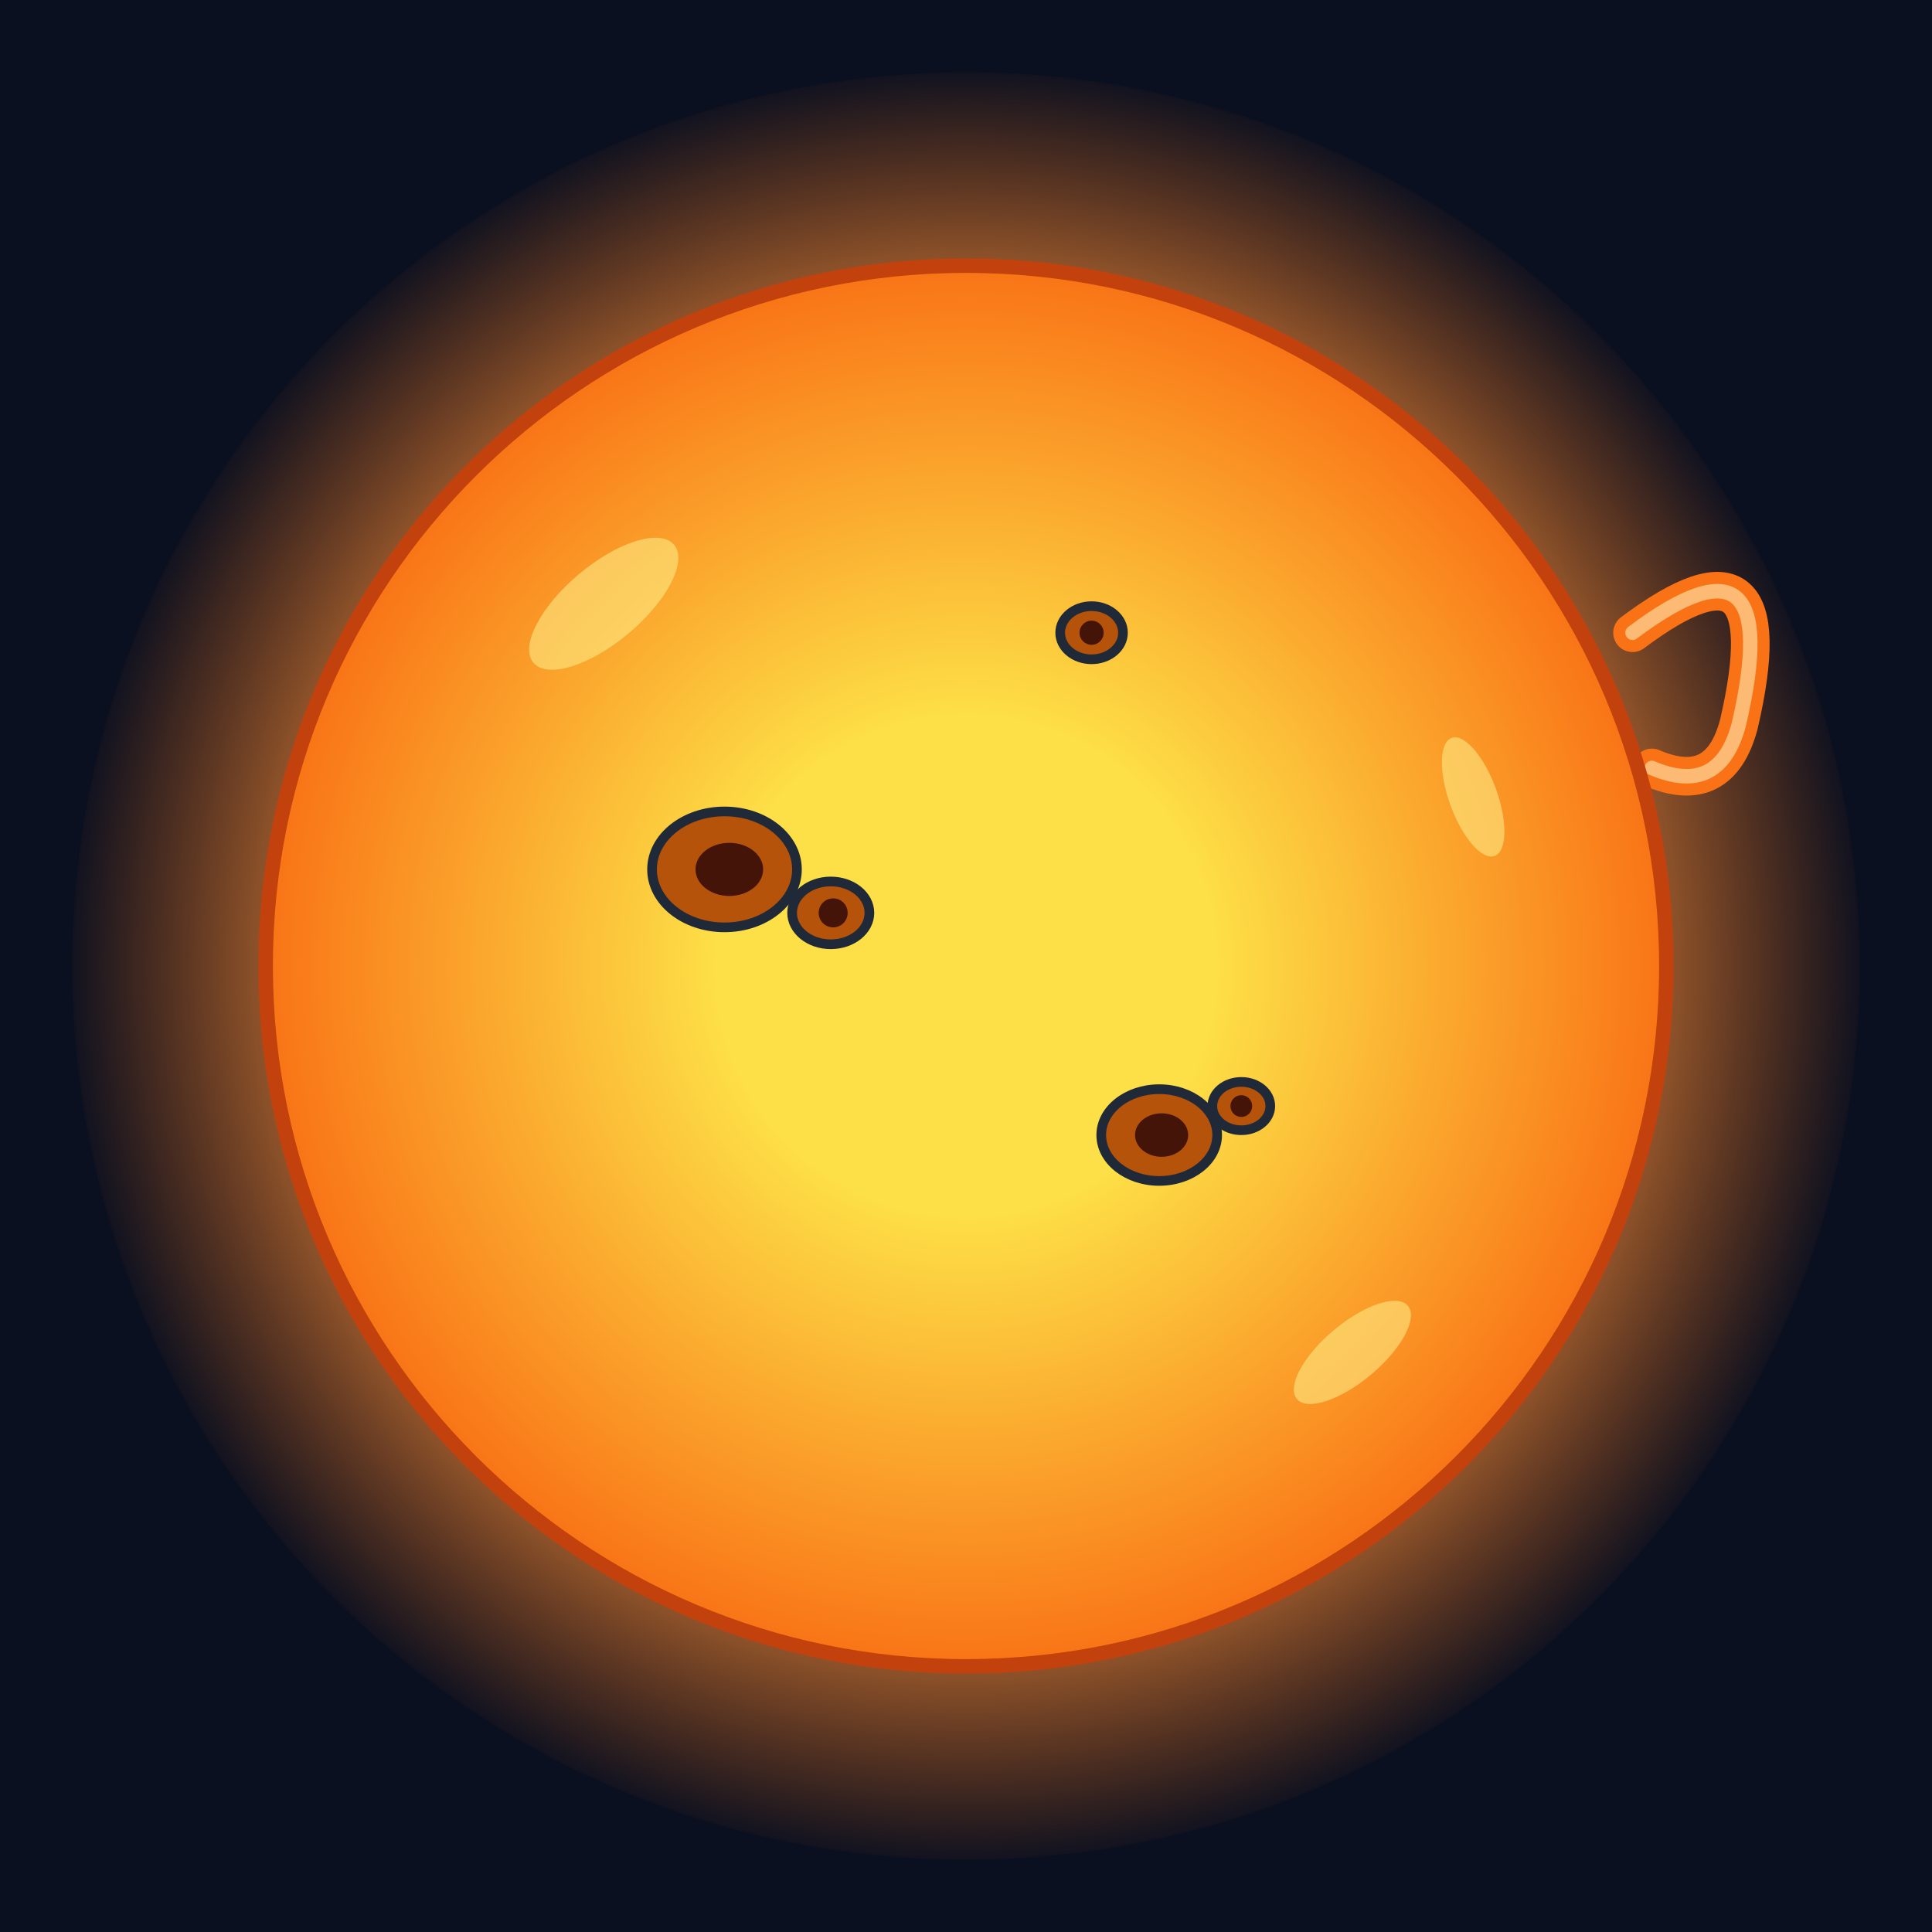
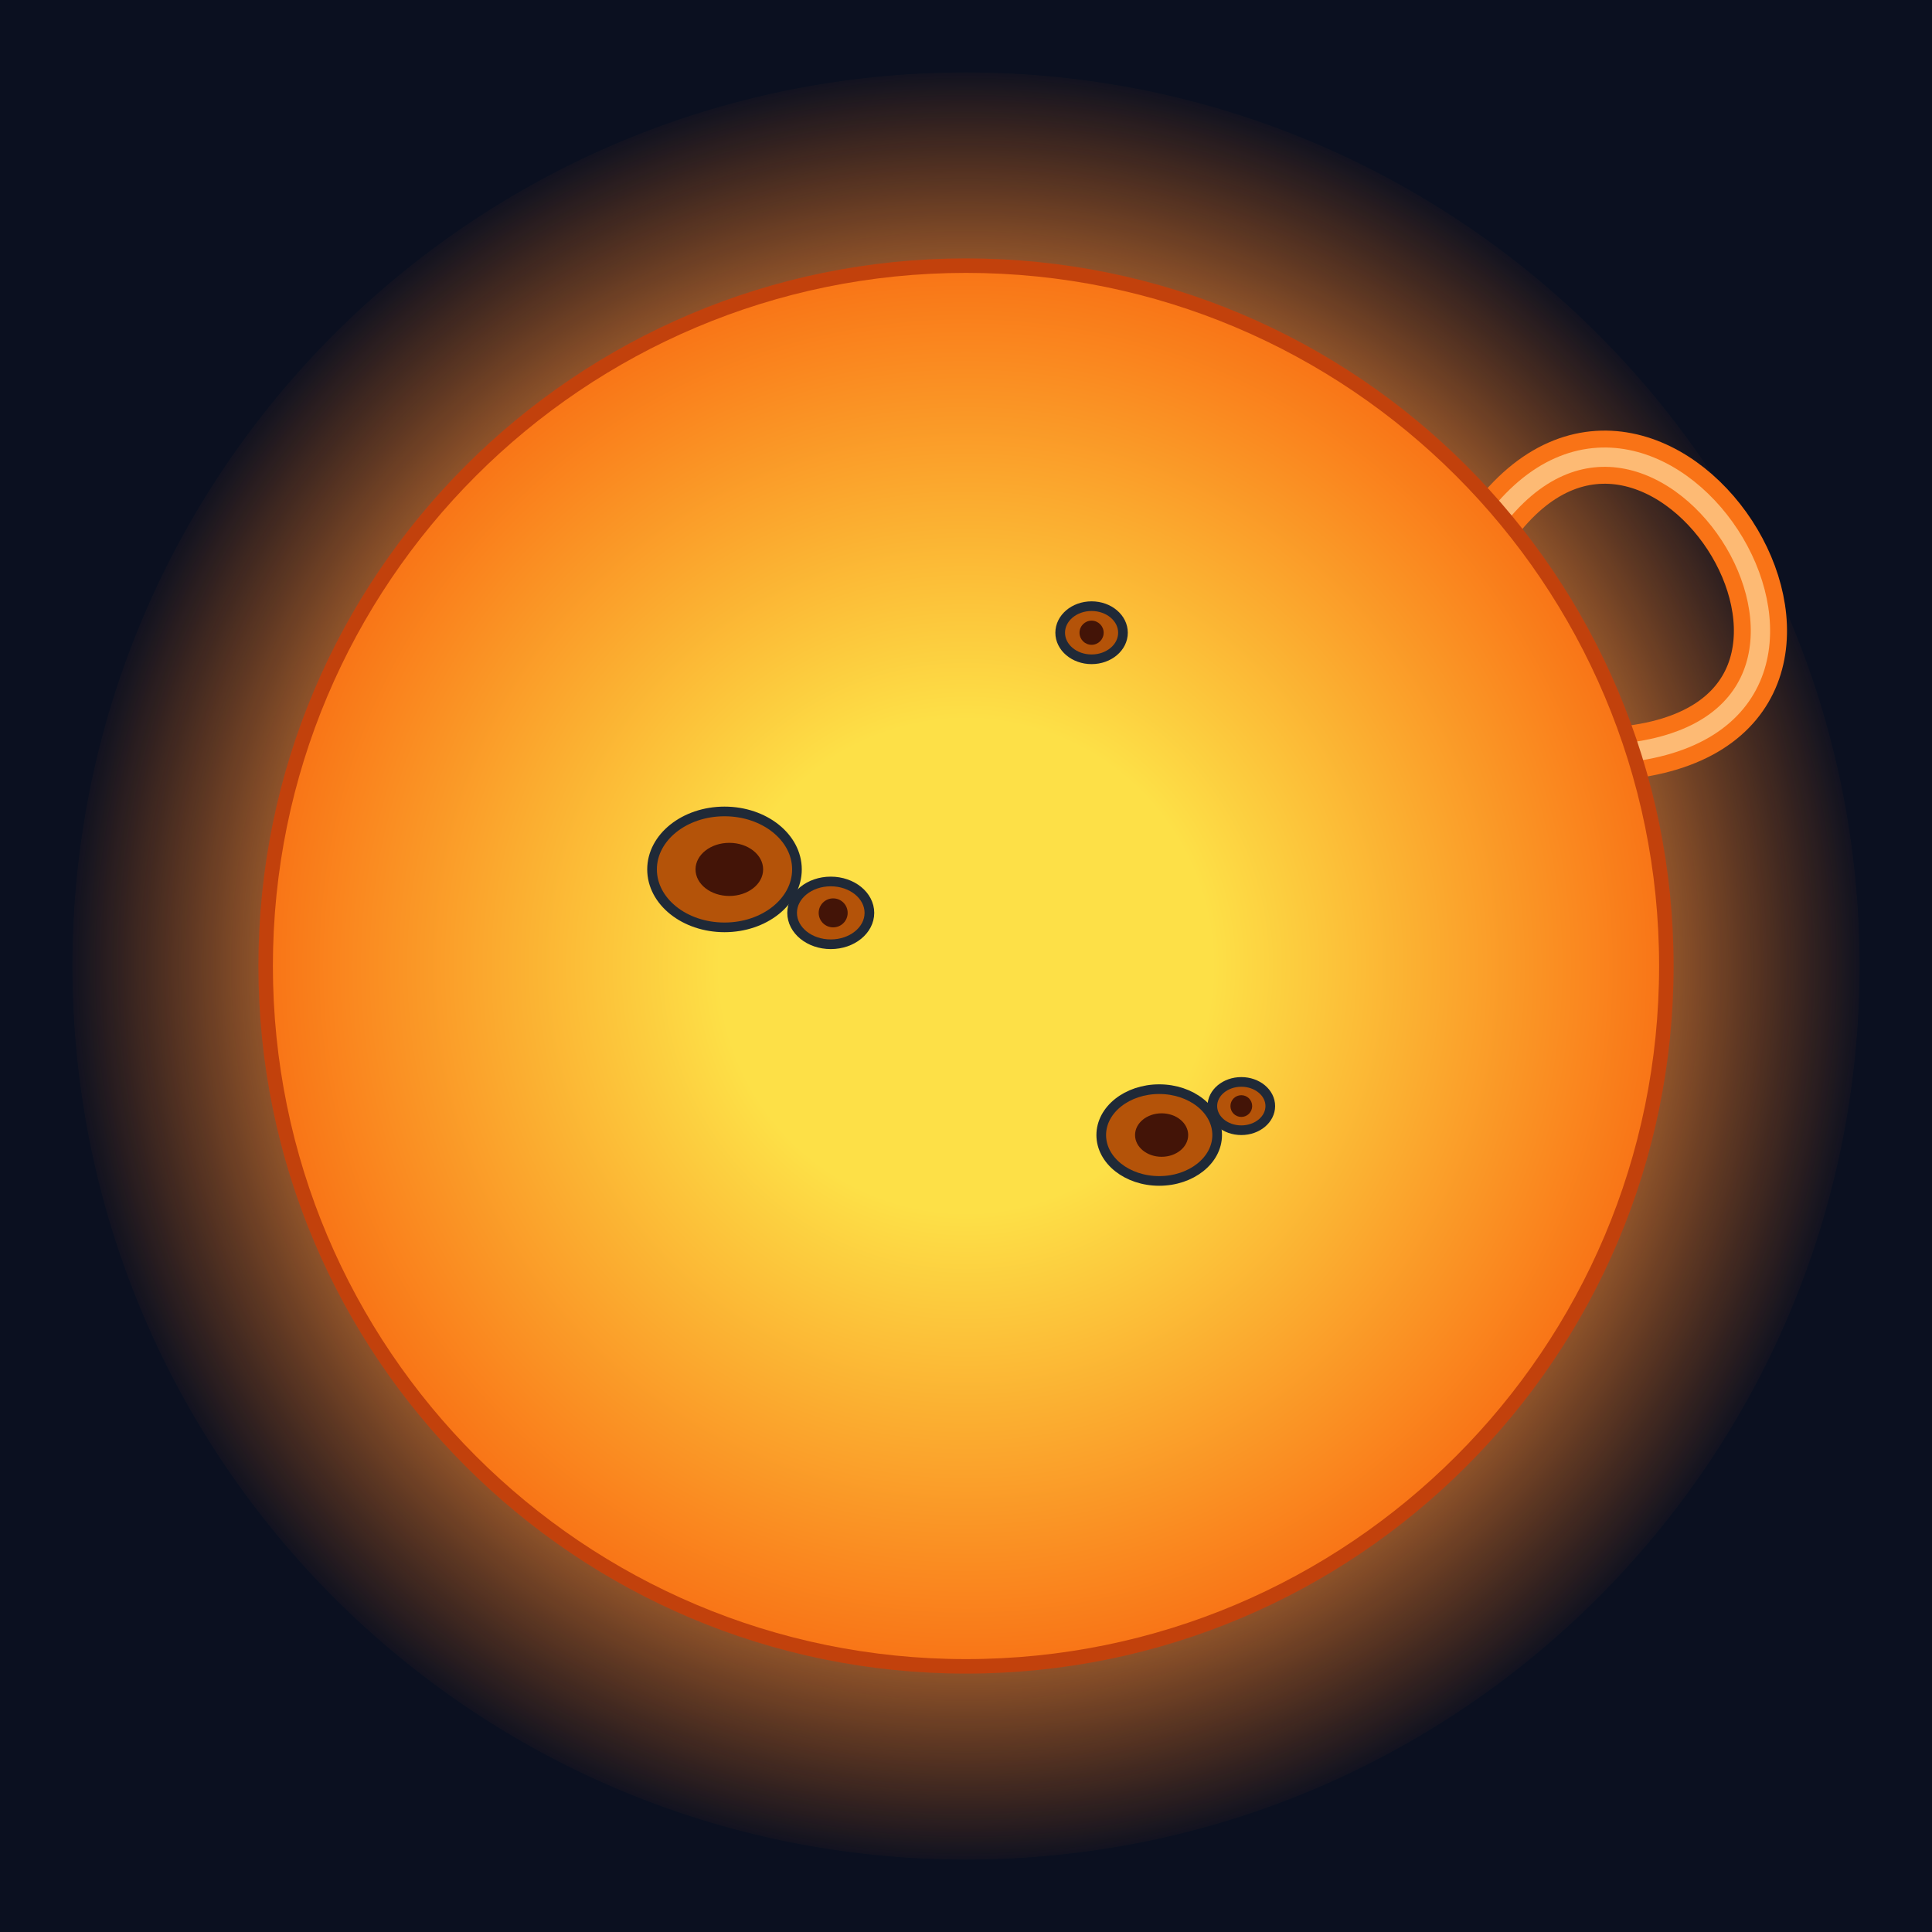
<svg xmlns="http://www.w3.org/2000/svg" viewBox="0 0 800 800">
  <defs>
    <radialGradient id="sun-disk" cx="0.5" cy="0.5" r="0.5">
      <stop offset="0.35" stop-color="#fde047" />
      <stop offset="1" stop-color="#f97316" />
    </radialGradient>
    <radialGradient id="sun-corona" cx="0.5" cy="0.5" r="0.5">
      <stop offset="0.7" stop-color="#fb923c" stop-opacity="0.75" />
      <stop offset="1" stop-color="#f97316" stop-opacity="0" />
    </radialGradient>
  </defs>
  <rect width="800" height="800" fill="#0b1020" />
  <circle cx="400" cy="400" r="370" fill="url(#sun-corona)" />
-   <path d="M676 262 Q740 214 720 300 Q712 330 684 318" fill="none" stroke="#f97316" stroke-width="16" stroke-linecap="round" />
-   <path d="M676 262 Q740 214 720 300 Q712 330 684 318" fill="none" stroke="#fdba74" stroke-width="6" stroke-linecap="round" />
+   <path d="M618 217 C688 122 798 301 670 312" fill="none" stroke="#f97316" stroke-width="22" stroke-linecap="round" />
+   <path d="M618 217 C688 122 798 301 670 312" fill="none" stroke="#fdba74" stroke-width="8" stroke-linecap="round" />
  <circle cx="400" cy="400" r="290" fill="url(#sun-disk)" stroke="#c2410c" stroke-width="6" />
-   <g fill="#fef08a" opacity="0.55">
-     <ellipse cx="250" cy="250" rx="38" ry="16" transform="rotate(-40 250 250)" />
-     <ellipse cx="560" cy="560" rx="30" ry="12" transform="rotate(-40 560 560)" />
-     <ellipse cx="610" cy="330" rx="26" ry="10" transform="rotate(70 610 330)" />
-   </g>
  <g stroke="#1f2937" stroke-width="4">
    <ellipse cx="300" cy="360" rx="30" ry="24" fill="#b45309" />
    <ellipse cx="302" cy="360" rx="14" ry="11" fill="#431407" stroke="none" />
    <ellipse cx="344" cy="378" rx="16" ry="13" fill="#b45309" />
    <circle cx="345" cy="378" r="6" fill="#431407" stroke="none" />
    <ellipse cx="480" cy="470" rx="24" ry="19" fill="#b45309" />
    <ellipse cx="481" cy="470" rx="11" ry="9" fill="#431407" stroke="none" />
    <ellipse cx="514" cy="458" rx="12" ry="10" fill="#b45309" />
    <circle cx="514" cy="458" r="4.5" fill="#431407" stroke="none" />
    <ellipse cx="452" cy="262" rx="13" ry="11" fill="#b45309" />
    <circle cx="452" cy="262" r="5" fill="#431407" stroke="none" />
  </g>
</svg>
